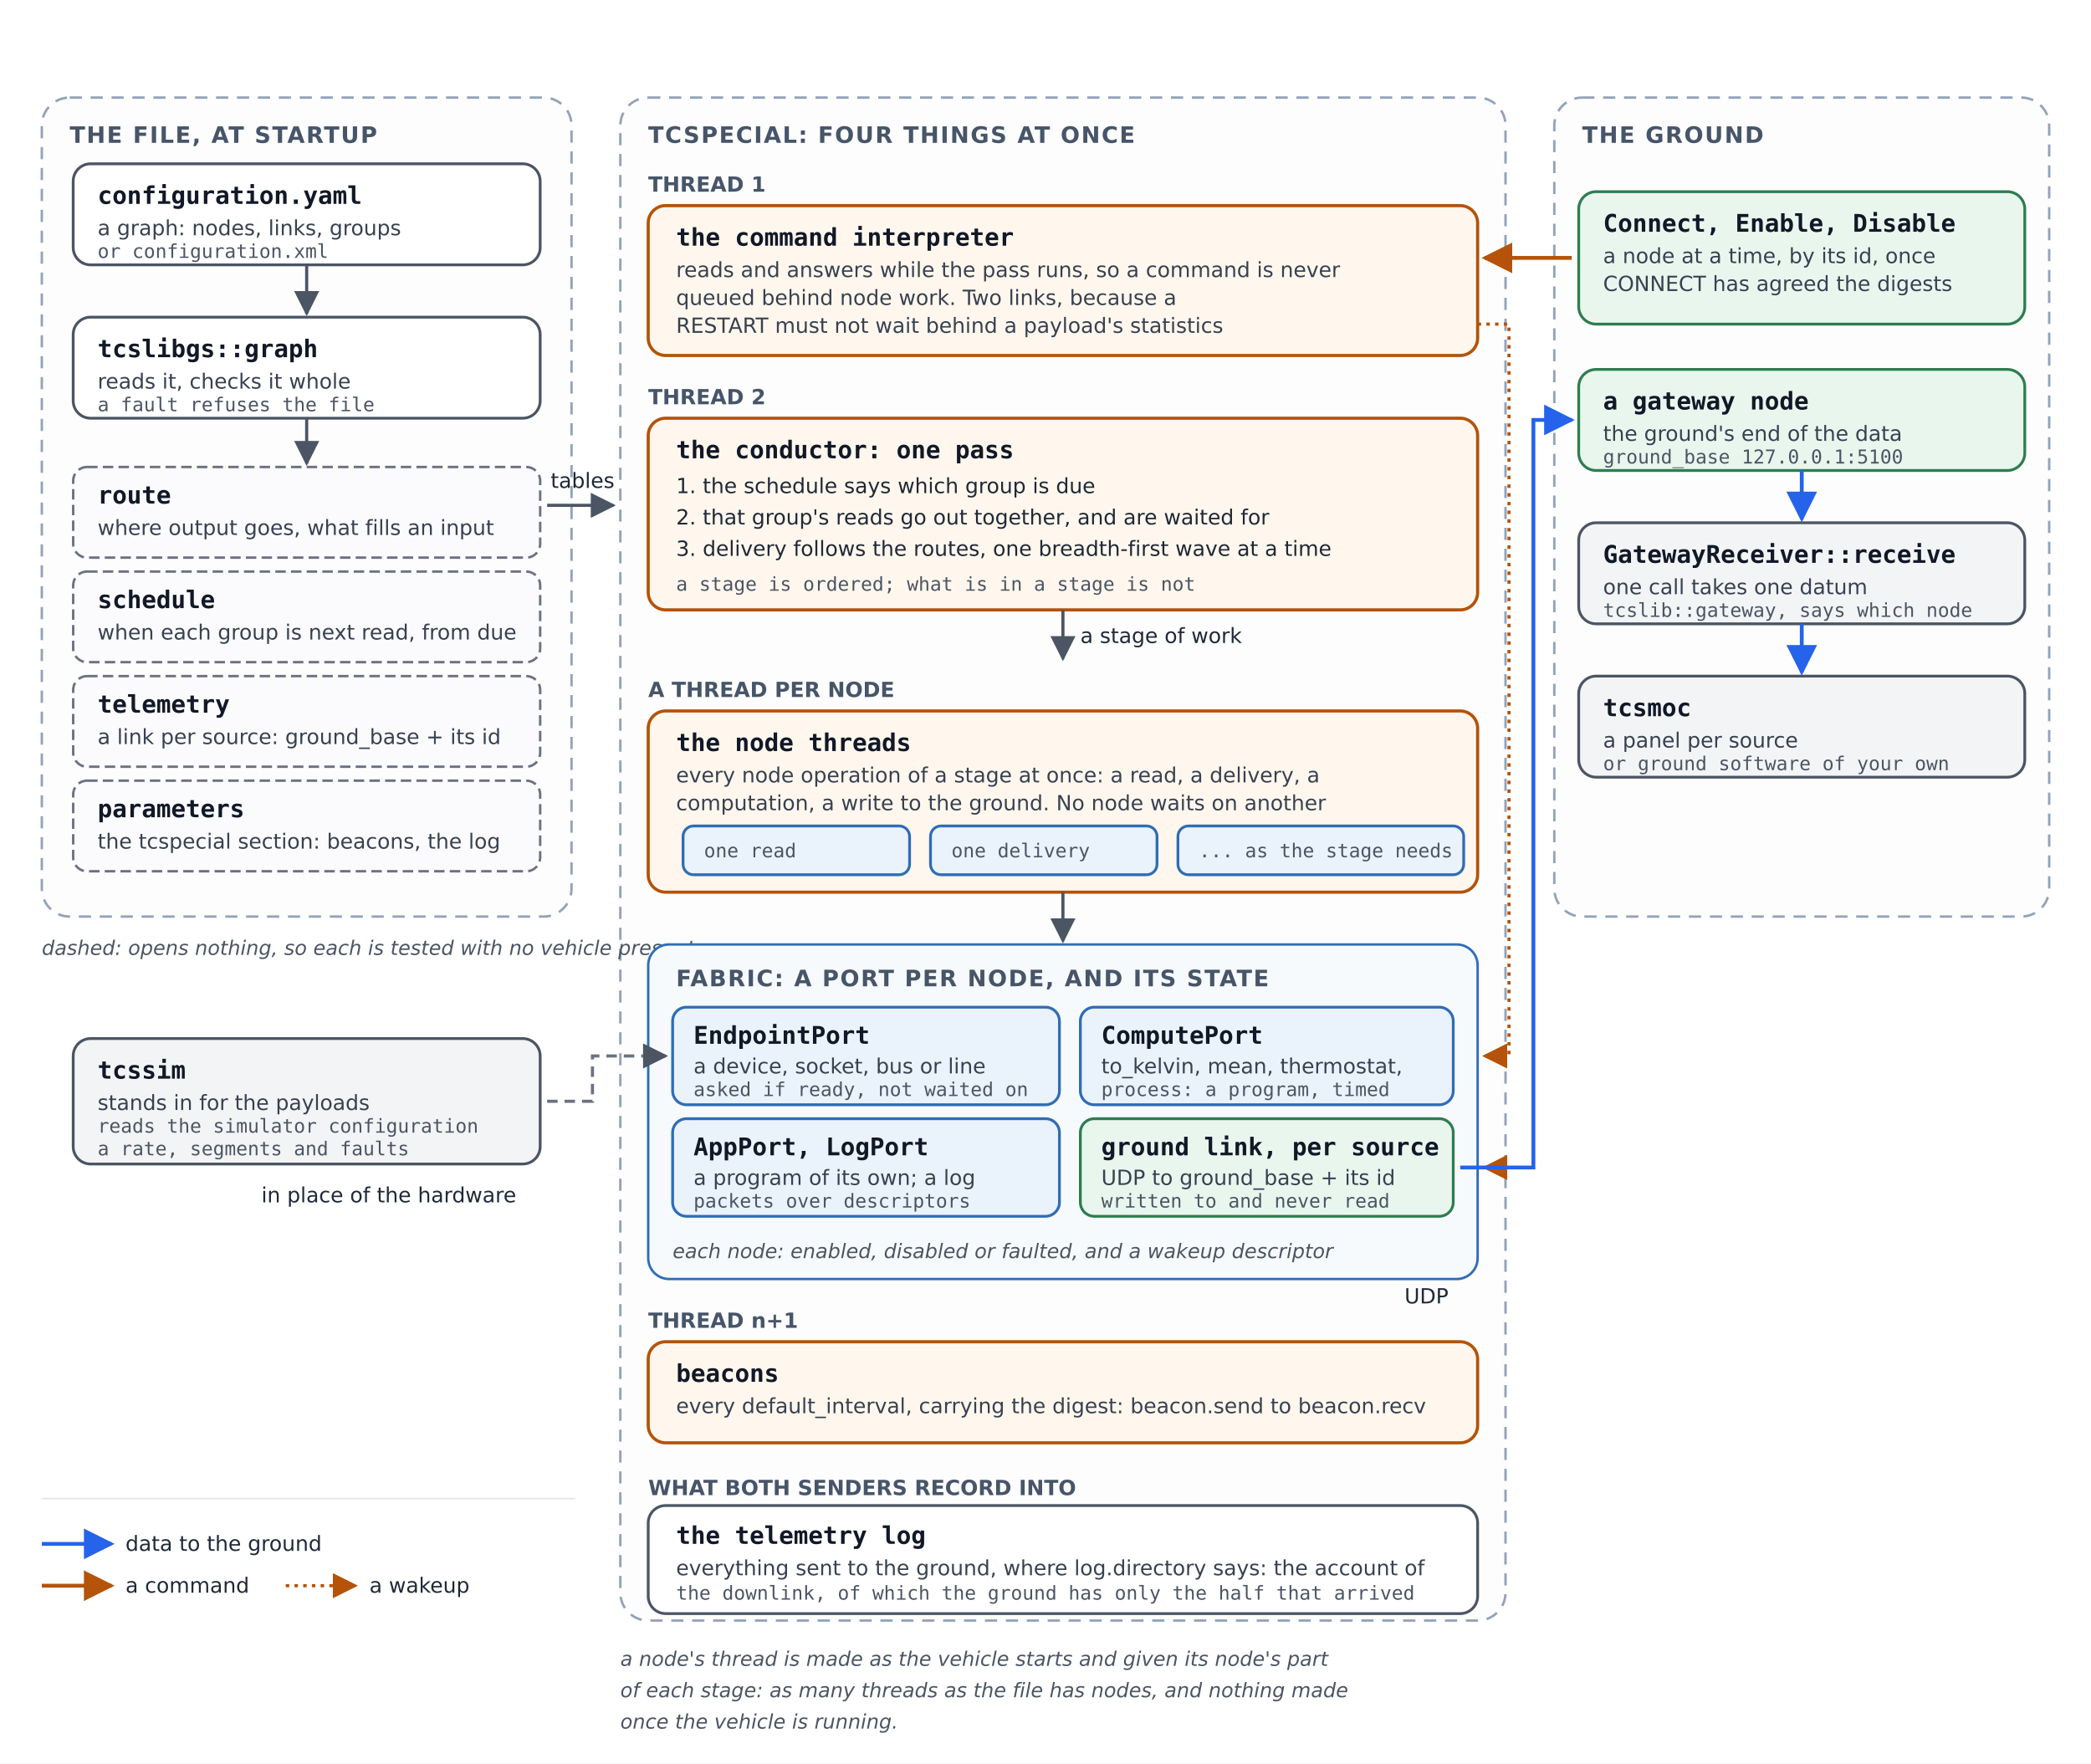
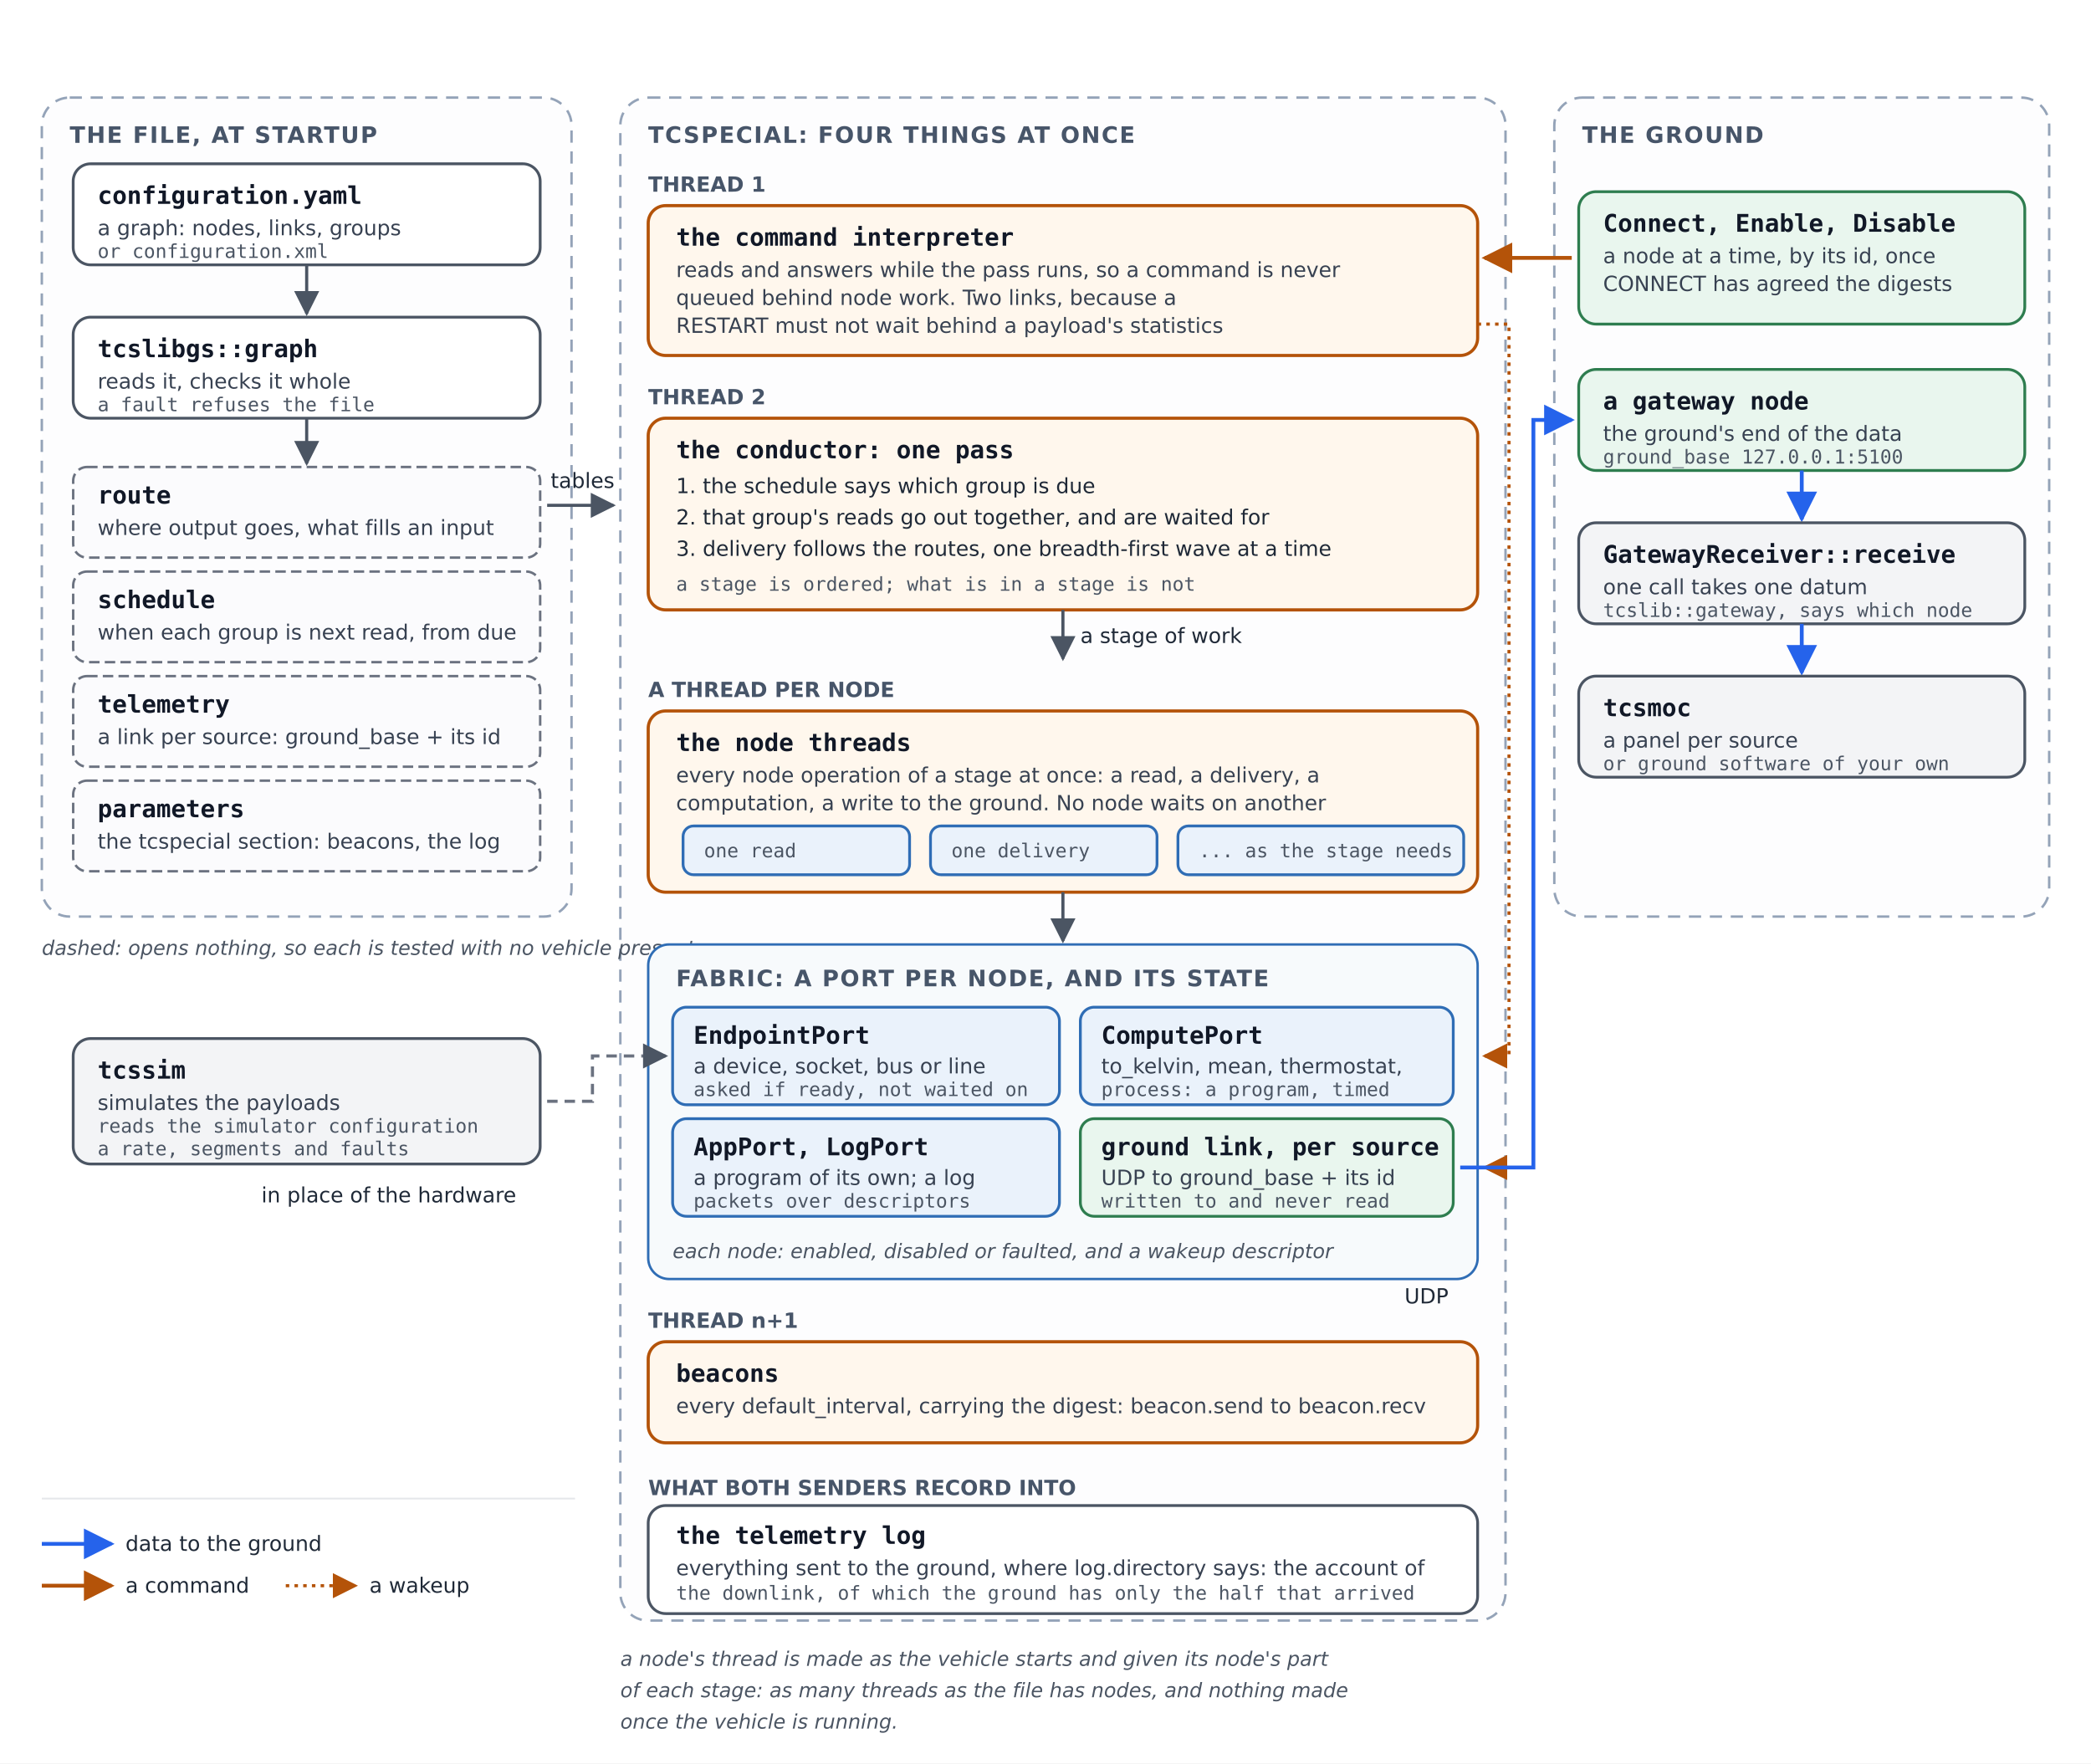
<svg xmlns="http://www.w3.org/2000/svg" width="1200" height="1012" viewBox="0 0 1200 1012" role="img" aria-labelledby="title desc">
  <defs>
    <style>
      text { font-family: "DejaVu Sans", Helvetica, Arial, sans-serif; fill: #111827; }
      .name { font-family: "DejaVu Sans Mono", Menlo, Consolas, monospace; font-size: 14px; font-weight: bold; }
      .kind { font-size: 12px; fill: #374151; }
      .detail { font-family: "DejaVu Sans Mono", Menlo, Consolas, monospace; font-size: 11px; fill: #4b5563; }
      .step { font-size: 12px; fill: #1f2937; }
      .heading { font-size: 13px; font-weight: bold; fill: #475569; letter-spacing: 0.06em; }
      .lane { font-size: 12px; font-weight: bold; fill: #475569; }
      .label { font-size: 12px; fill: #1f2937; }
      .note { font-size: 11.5px; fill: #4b5563; font-style: italic; }
      .file { fill: #ffffff; stroke: #4b5563; stroke-width: 1.6; }
      .piece { fill: #fbfbfd; stroke: #6b7280; stroke-width: 1.4; stroke-dasharray: 6 3; }
      .port { fill: #eaf2fb; stroke: #2f6db5; stroke-width: 1.6; }
      .holder { fill: #f7fafc; stroke: #2f6db5; stroke-width: 1.4; }
      .gateway { fill: #e9f6ee; stroke: #2e7d4f; stroke-width: 1.6; }
      .ground { fill: #f3f4f6; stroke: #4b5563; stroke-width: 1.6; }
      .thread { fill: #fff7ed; stroke: #b45309; stroke-width: 1.8; }
      .band { fill: #fdfdfe; stroke: #94a3b8; stroke-width: 1.4; stroke-dasharray: 7 5; }
      .groundward { fill: none; stroke: #2563eb; stroke-width: 2.2; }
      .becomes { fill: none; stroke: #4b5563; stroke-width: 1.8; }
      .commanding { fill: none; stroke: #b45309; stroke-width: 2.2; }
      .waking { fill: none; stroke: #b45309; stroke-width: 1.8; stroke-dasharray: 2 3; }
-       .standin { fill: none; stroke: #6b7280; stroke-width: 1.8; stroke-dasharray: 6 4; }
+       .simulated { fill: none; stroke: #6b7280; stroke-width: 1.8; stroke-dasharray: 6 4; }
    </style>
    <marker id="arrow-blue" viewBox="0 0 10 10" refX="9" refY="5" markerWidth="8" markerHeight="8" orient="auto-start-reverse">
      <path d="M0,0 L10,5 L0,10 z" fill="#2563eb" />
    </marker>
    <marker id="arrow-grey" viewBox="0 0 10 10" refX="9" refY="5" markerWidth="8" markerHeight="8" orient="auto-start-reverse">
      <path d="M0,0 L10,5 L0,10 z" fill="#4b5563" />
    </marker>
    <marker id="arrow-amber" viewBox="0 0 10 10" refX="9" refY="5" markerWidth="8" markerHeight="8" orient="auto-start-reverse">
      <path d="M0,0 L10,5 L0,10 z" fill="#b45309" />
    </marker>
  </defs>
  <rect width="1200" height="1012" fill="#ffffff" />
  <rect class="band" x="24" y="56" width="304" height="470" rx="16" />
  <text class="heading" x="40" y="82">THE FILE, AT STARTUP</text>
  <rect class="band" x="356" y="56" width="508" height="874" rx="16" />
  <text class="heading" x="372" y="82">TCSPECIAL: FOUR THINGS AT ONCE</text>
  <rect class="band" x="892" y="56" width="284" height="470" rx="16" />
  <text class="heading" x="908" y="82">THE GROUND</text>
  <rect class="file" x="42" y="94" width="268" height="58" rx="10" />
  <text class="name" x="56" y="117">configuration.yaml</text>
  <text class="kind" x="56" y="135">a graph: nodes, links, groups</text>
  <text class="detail" x="56" y="148">or configuration.xml</text>
  <path class="becomes" d="M176,152 L176,180" marker-end="url(#arrow-grey)" />
  <rect class="file" x="42" y="182" width="268" height="58" rx="10" />
  <text class="name" x="56" y="205">tcslibgs::graph</text>
  <text class="kind" x="56" y="223">reads it, checks it whole</text>
  <text class="detail" x="56" y="236">a fault refuses the file</text>
  <path class="becomes" d="M176,240 L176,266" marker-end="url(#arrow-grey)" />
  <rect class="piece" x="42" y="268" width="268" height="52" rx="8" />
  <text class="name" x="56" y="289">route</text>
  <text class="kind" x="56" y="307">where output goes, what fills an input</text>
  <rect class="piece" x="42" y="328" width="268" height="52" rx="8" />
  <text class="name" x="56" y="349">schedule</text>
  <text class="kind" x="56" y="367">when each group is next read, from due</text>
  <rect class="piece" x="42" y="388" width="268" height="52" rx="8" />
  <text class="name" x="56" y="409">telemetry</text>
  <text class="kind" x="56" y="427">a link per source: ground_base + its id</text>
  <rect class="piece" x="42" y="448" width="268" height="52" rx="8" />
  <text class="name" x="56" y="469">parameters</text>
  <text class="kind" x="56" y="487">the tcspecial section: beacons, the log</text>
  <text class="note" x="24" y="548">dashed: opens nothing, so each is tested with no vehicle present</text>
  <path class="becomes" d="M314,290 L352,290" marker-end="url(#arrow-grey)" />
  <text class="label" x="316" y="280">tables</text>
  <text class="lane" x="372" y="110">THREAD 1</text>
  <rect class="thread" x="372" y="118" width="476" height="86" rx="10" />
  <text class="name" x="388" y="141">the command interpreter</text>
  <text class="kind" x="388" y="159">reads and answers while the pass runs, so a command is never</text>
  <text class="kind" x="388" y="175">queued behind node work. Two links, because a</text>
  <text class="kind" x="388" y="191">RESTART must not wait behind a payload's statistics</text>
  <text class="lane" x="372" y="232">THREAD 2</text>
  <rect class="thread" x="372" y="240" width="476" height="110" rx="10" />
  <text class="name" x="388" y="263">the conductor: one pass</text>
  <text class="step" x="388" y="283">1. the schedule says which group is due</text>
  <text class="step" x="388" y="301">2. that group's reads go out together, and are waited for</text>
  <text class="step" x="388" y="319">3. delivery follows the routes, one breadth-first wave at a time</text>
  <text class="detail" x="388" y="339">a stage is ordered; what is in a stage is not</text>
  <path class="becomes" d="M610,350 L610,378" marker-end="url(#arrow-grey)" />
  <text class="label" x="620" y="369">a stage of work</text>
  <text class="lane" x="372" y="400">A THREAD PER NODE</text>
  <rect class="thread" x="372" y="408" width="476" height="104" rx="10" />
  <text class="name" x="388" y="431">the node threads</text>
  <text class="kind" x="388" y="449">every node operation of a stage at once: a read, a delivery, a</text>
  <text class="kind" x="388" y="465">computation, a write to the ground. No node waits on another</text>
  <rect class="port" x="392" y="474" width="130" height="28" rx="6" />
  <text class="detail" x="404" y="492">one read</text>
  <rect class="port" x="534" y="474" width="130" height="28" rx="6" />
  <text class="detail" x="546" y="492">one delivery</text>
  <rect class="port" x="676" y="474" width="164" height="28" rx="6" />
  <text class="detail" x="688" y="492">... as the stage needs</text>
  <path class="becomes" d="M610,512 L610,540" marker-end="url(#arrow-grey)" />
  <rect class="holder" x="372" y="542" width="476" height="192" rx="12" />
  <text class="heading" x="388" y="566">FABRIC: A PORT PER NODE, AND ITS STATE</text>
  <rect class="port" x="386" y="578" width="222" height="56" rx="8" />
  <text class="name" x="398" y="599">EndpointPort</text>
  <text class="kind" x="398" y="616">a device, socket, bus or line</text>
  <text class="detail" x="398" y="629">asked if ready, not waited on</text>
  <rect class="port" x="620" y="578" width="214" height="56" rx="8" />
  <text class="name" x="632" y="599">ComputePort</text>
  <text class="kind" x="632" y="616">to_kelvin, mean, thermostat,</text>
  <text class="detail" x="632" y="629">process: a program, timed</text>
  <rect class="port" x="386" y="642" width="222" height="56" rx="8" />
  <text class="name" x="398" y="663">AppPort, LogPort</text>
  <text class="kind" x="398" y="680">a program of its own; a log</text>
  <text class="detail" x="398" y="693">packets over descriptors</text>
  <rect class="gateway" x="620" y="642" width="214" height="56" rx="8" />
  <text class="name" x="632" y="663">ground link, per source</text>
  <text class="kind" x="632" y="680">UDP to ground_base + its id</text>
  <text class="detail" x="632" y="693">written to and never read</text>
  <text class="note" x="386" y="722">each node: enabled, disabled or faulted, and a wakeup descriptor</text>
  <path class="waking" d="M848,186 L866,186 L866,606 L852,606" marker-end="url(#arrow-amber)" />
  <path class="waking" d="M866,670 L852,670" marker-end="url(#arrow-amber)" />
  <text class="lane" x="372" y="762">THREAD n+1</text>
  <rect class="thread" x="372" y="770" width="476" height="58" rx="10" />
  <text class="name" x="388" y="793">beacons</text>
  <text class="kind" x="388" y="811">every default_interval, carrying the digest: beacon.send to beacon.recv</text>
  <text class="lane" x="372" y="858">WHAT BOTH SENDERS RECORD INTO</text>
  <rect class="file" x="372" y="864" width="476" height="62" rx="10" />
  <text class="name" x="388" y="886">the telemetry log</text>
  <text class="kind" x="388" y="904">everything sent to the ground, where log.directory says: the account of</text>
  <text class="detail" x="388" y="918">the downlink, of which the ground has only the half that arrived</text>
  <text class="note" x="356" y="956">a node's thread is made as the vehicle starts and given its node's part</text>
  <text class="note" x="356" y="974">of each stage: as many threads as the file has nodes, and nothing made</text>
  <text class="note" x="356" y="992">once the vehicle is running.</text>
  <rect class="gateway" x="906" y="110" width="256" height="76" rx="10" />
  <text class="name" x="920" y="133">Connect, Enable, Disable</text>
  <text class="kind" x="920" y="151">a node at a time, by its id, once</text>
  <text class="kind" x="920" y="167">CONNECT has agreed the digests</text>
  <rect class="gateway" x="906" y="212" width="256" height="58" rx="10" />
  <text class="name" x="920" y="235">a gateway node</text>
  <text class="kind" x="920" y="253">the ground's end of the data</text>
  <text class="detail" x="920" y="266">ground_base 127.0.0.1:5100</text>
  <path class="groundward" d="M1034,270 L1034,298" marker-end="url(#arrow-blue)" />
  <rect class="ground" x="906" y="300" width="256" height="58" rx="10" />
  <text class="name" x="920" y="323">GatewayReceiver::receive</text>
  <text class="kind" x="920" y="341">one call takes one datum</text>
  <text class="detail" x="920" y="354">tcslib::gateway, says which node</text>
  <path class="groundward" d="M1034,358 L1034,386" marker-end="url(#arrow-blue)" />
  <rect class="ground" x="906" y="388" width="256" height="58" rx="10" />
  <text class="name" x="920" y="411">tcsmoc</text>
  <text class="kind" x="920" y="429">a panel per source</text>
  <text class="detail" x="920" y="442">or ground software of your own</text>
  <path class="groundward" d="M838,670 L880,670 L880,241 L902,241" marker-end="url(#arrow-blue)" />
  <text class="label" x="806" y="748">UDP</text>
  <path class="commanding" d="M902,148 L852,148" marker-end="url(#arrow-amber)" />
  <rect class="ground" x="42" y="596" width="268" height="72" rx="10" />
  <text class="name" x="56" y="619">tcssim</text>
-   <text class="kind" x="56" y="637">stands in for the payloads</text>
+   <text class="kind" x="56" y="637">simulates the payloads</text>
  <text class="detail" x="56" y="650">reads the simulator configuration</text>
  <text class="detail" x="56" y="663">a rate, segments and faults</text>
-   <path class="standin" d="M314,632 L340,632 L340,606 L382,606" marker-end="url(#arrow-grey)" />
+   <path class="simulated" d="M314,632 L340,632 L340,606 L382,606" marker-end="url(#arrow-grey)" />
  <text class="label" x="150" y="690">in place of the hardware</text>
  <line x1="24" y1="860" x2="330" y2="860" stroke="#e5e7eb" stroke-width="1" />
  <path class="groundward" d="M24,886 L64,886" marker-end="url(#arrow-blue)" />
  <text class="label" x="72" y="890">data to the ground</text>
  <path class="commanding" d="M24,910 L64,910" marker-end="url(#arrow-amber)" />
  <text class="label" x="72" y="914">a command</text>
  <path class="waking" d="M164,910 L204,910" marker-end="url(#arrow-amber)" />
  <text class="label" x="212" y="914">a wakeup</text>
</svg>
